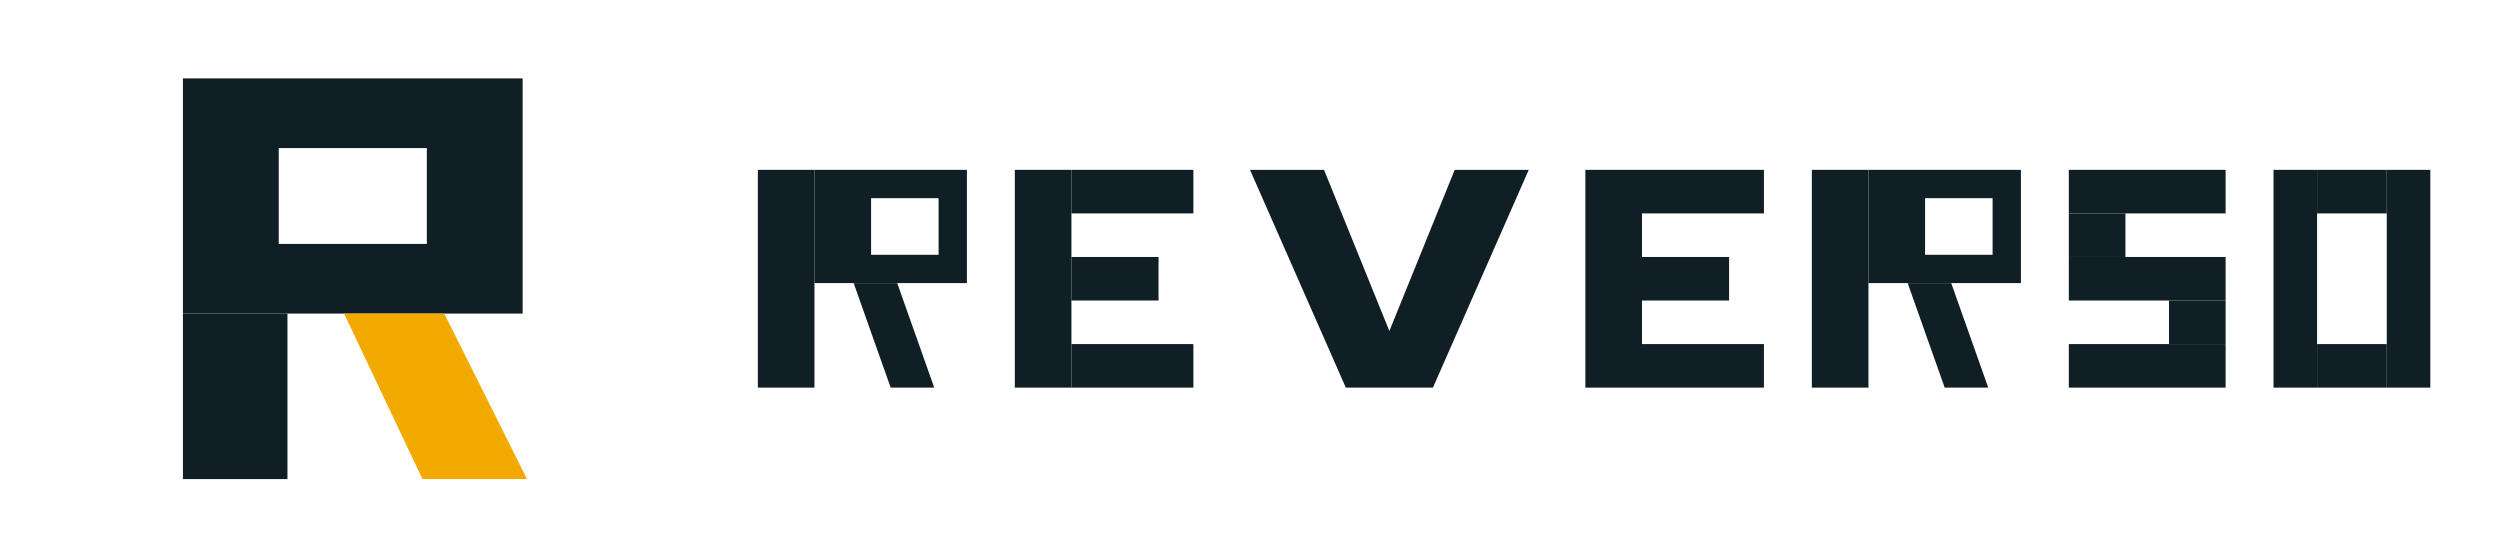
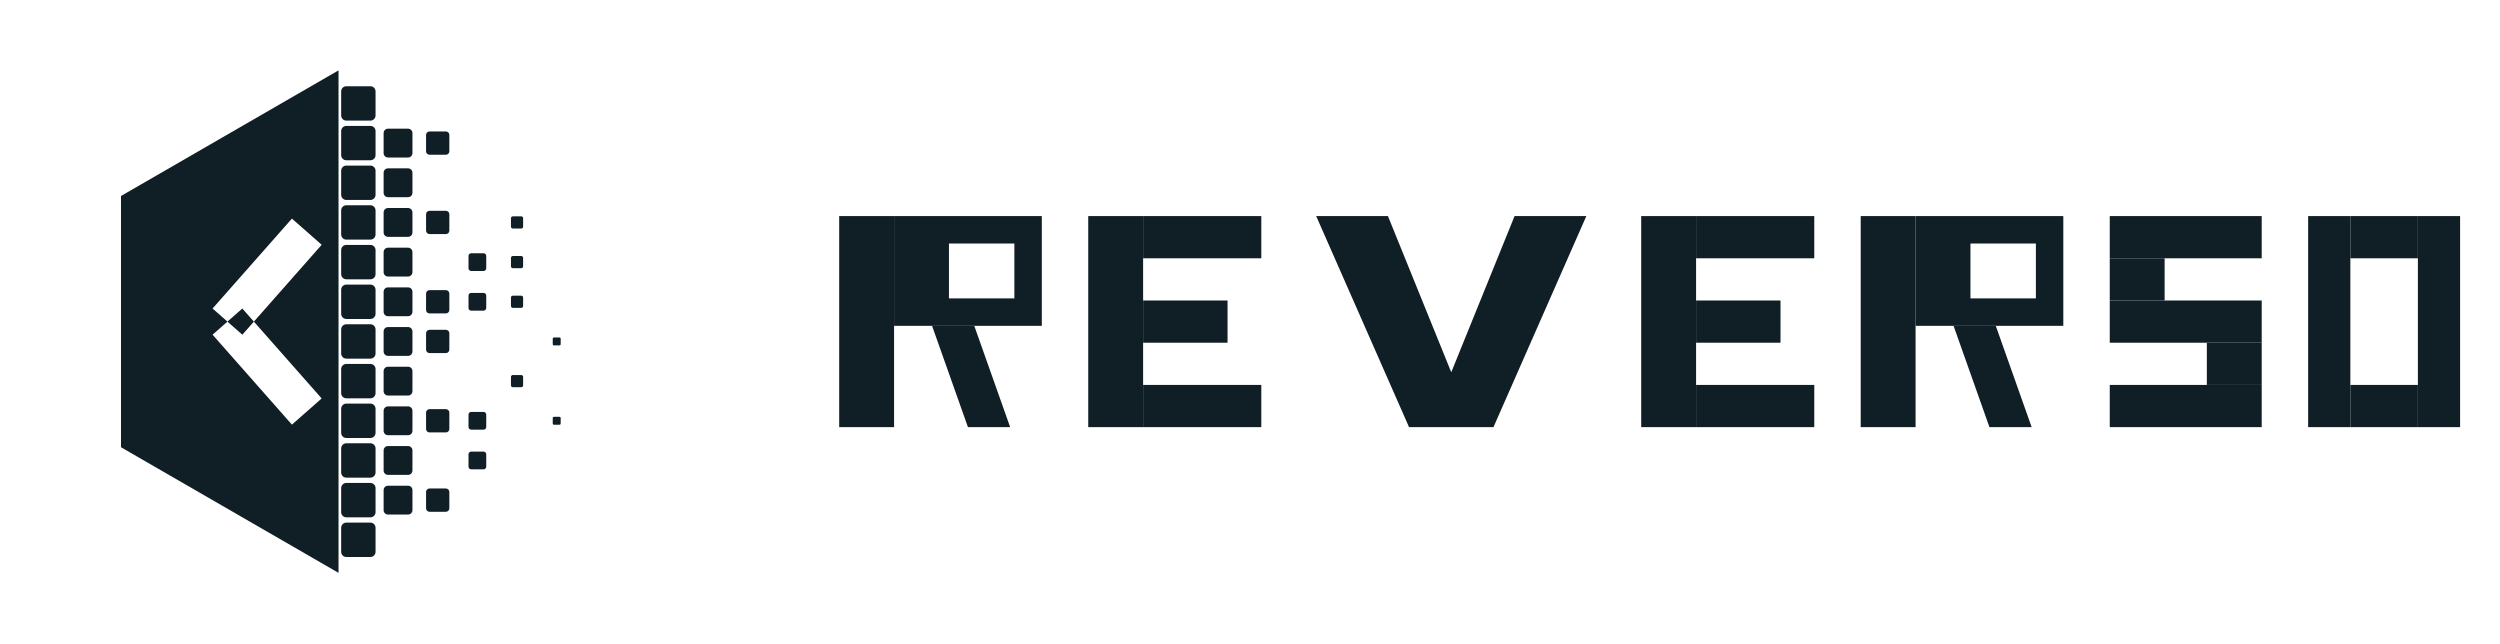
- <svg xmlns="http://www.w3.org/2000/svg" viewBox="0 0 1148 256" width="1148" height="256">
-   <g transform="translate(36 0)">
-     <path fill="#101E26" fill-rule="evenodd" d="M48 36 H204 V144 H48 Z M92 68 H160 V112 H92 Z" />
-     <rect x="48" y="144" width="48" height="76" fill="#101E26" />
-     <path fill="#F2A900" d="M122 144 L168 144 L206 220 L158 220 Z" />
+ <svg xmlns="http://www.w3.org/2000/svg" viewBox="0 0 995 256" width="995" height="256">
+   <g transform="translate(0 -6.73) scale(0.5263)">
+     <path fill="#101E26" fill-rule="evenodd" d="M256 66 L91.5 161 L91.5 351 L256 446 Z M243.25 197.9 L183.25 265.9 L160.75 246.1 L220.75 178.1 Z M160.75 265.9 L220.75 333.9 L243.25 314.1 L183.25 246.1 Z" />
+     <rect x="258.0" y="78.0" width="26.0" height="26.0" rx="3.9" fill="#101E26" />
+     <rect x="258.0" y="108.0" width="26.0" height="26.0" rx="3.9" fill="#101E26" />
+     <rect x="258.0" y="138.0" width="26.0" height="26.0" rx="3.9" fill="#101E26" />
+     <rect x="258.0" y="168.0" width="26.0" height="26.0" rx="3.9" fill="#101E26" />
+     <rect x="258.0" y="198.0" width="26.0" height="26.0" rx="3.9" fill="#101E26" />
+     <rect x="258.0" y="228.0" width="26.0" height="26.0" rx="3.9" fill="#101E26" />
+     <rect x="258.0" y="258.0" width="26.0" height="26.0" rx="3.9" fill="#101E26" />
+     <rect x="258.0" y="288.0" width="26.0" height="26.0" rx="3.9" fill="#101E26" />
+     <rect x="258.0" y="318.0" width="26.0" height="26.0" rx="3.9" fill="#101E26" />
+     <rect x="258.0" y="348.0" width="26.0" height="26.0" rx="3.9" fill="#101E26" />
+     <rect x="258.0" y="378.0" width="26.0" height="26.0" rx="3.9" fill="#101E26" />
+     <rect x="258.0" y="408.0" width="26.0" height="26.0" rx="3.9" fill="#101E26" />
+     <rect x="290.1" y="110.1" width="21.8" height="21.8" rx="3.3" fill="#101E26" />
+     <rect x="290.1" y="140.1" width="21.8" height="21.8" rx="3.3" fill="#101E26" />
+     <rect x="290.1" y="170.1" width="21.8" height="21.8" rx="3.3" fill="#101E26" />
+     <rect x="290.1" y="200.1" width="21.8" height="21.8" rx="3.3" fill="#101E26" />
+     <rect x="290.1" y="230.1" width="21.8" height="21.8" rx="3.3" fill="#101E26" />
+     <rect x="290.1" y="260.1" width="21.8" height="21.8" rx="3.3" fill="#101E26" />
+     <rect x="290.1" y="290.1" width="21.8" height="21.8" rx="3.3" fill="#101E26" />
+     <rect x="290.1" y="320.1" width="21.8" height="21.8" rx="3.3" fill="#101E26" />
+     <rect x="290.1" y="350.1" width="21.8" height="21.8" rx="3.3" fill="#101E26" />
+     <rect x="290.1" y="380.1" width="21.8" height="21.8" rx="3.3" fill="#101E26" />
+     <rect x="322.2" y="112.2" width="17.6" height="17.6" rx="2.6" fill="#101E26" />
+     <rect x="322.2" y="172.2" width="17.6" height="17.6" rx="2.6" fill="#101E26" />
+     <rect x="322.2" y="232.2" width="17.6" height="17.6" rx="2.6" fill="#101E26" />
+     <rect x="322.2" y="262.2" width="17.6" height="17.6" rx="2.6" fill="#101E26" />
+     <rect x="322.2" y="322.2" width="17.6" height="17.6" rx="2.6" fill="#101E26" />
+     <rect x="322.2" y="382.2" width="17.6" height="17.6" rx="2.6" fill="#101E26" />
+     <rect x="354.3" y="204.3" width="13.4" height="13.4" rx="2.0" fill="#101E26" />
+     <rect x="354.3" y="234.3" width="13.4" height="13.4" rx="2.0" fill="#101E26" />
+     <rect x="354.3" y="324.3" width="13.4" height="13.4" rx="2.0" fill="#101E26" />
+     <rect x="354.3" y="354.3" width="13.4" height="13.4" rx="2.0" fill="#101E26" />
+     <rect x="386.4" y="176.4" width="9.2" height="9.2" rx="1.4" fill="#101E26" />
+     <rect x="386.4" y="206.4" width="9.2" height="9.2" rx="1.4" fill="#101E26" />
+     <rect x="386.4" y="236.4" width="9.2" height="9.2" rx="1.4" fill="#101E26" />
+     <rect x="386.4" y="296.4" width="9.2" height="9.2" rx="1.4" fill="#101E26" />
+     <rect x="418.0" y="268.0" width="6.0" height="6.0" rx="0.9" fill="#101E26" />
+     <rect x="418.0" y="328.0" width="6.0" height="6.0" rx="0.9" fill="#101E26" />
  </g>
-   <g transform="translate(348 78)" fill="#101E26">
+   <g transform="translate(334 86.00) scale(0.84)" fill="#101E26">
    <rect x="0" y="0" width="26" height="100" />
    <path fill-rule="evenodd" d="M26 0 H96 V52 H26 Z M52 13 H83 V39 H52 Z" />
    <path d="M44 52 L64 52 L81 100 L61 100 Z" />
    <rect x="118" y="0" width="26" height="100" />
    <rect x="144" y="0" width="56" height="20" />
    <rect x="144" y="40" width="40" height="20" />
    <rect x="144" y="80" width="56" height="20" />
    <path d="M226 0 H260 L290 74 L320 0 H354 L310 100 H270 Z" />
    <rect x="380" y="0" width="26" height="100" />
    <rect x="406" y="0" width="56" height="20" />
    <rect x="406" y="40" width="40" height="20" />
    <rect x="406" y="80" width="56" height="20" />
    <rect x="484" y="0" width="26" height="100" />
    <path fill-rule="evenodd" d="M510 0 H580 V52 H510 Z M536 13 H567 V39 H536 Z" />
    <path d="M528 52 L548 52 L565 100 L545 100 Z" />
    <rect x="602" y="0" width="72" height="20" />
    <rect x="602" y="20" width="26" height="20" />
    <rect x="602" y="40" width="72" height="20" />
    <rect x="648" y="60" width="26" height="20" />
    <rect x="602" y="80" width="72" height="20" />
    <rect x="696" y="0" width="20" height="100" />
    <rect x="748" y="0" width="20" height="100" />
    <rect x="716" y="0" width="32" height="20" />
    <rect x="716" y="80" width="32" height="20" />
  </g>
</svg>
